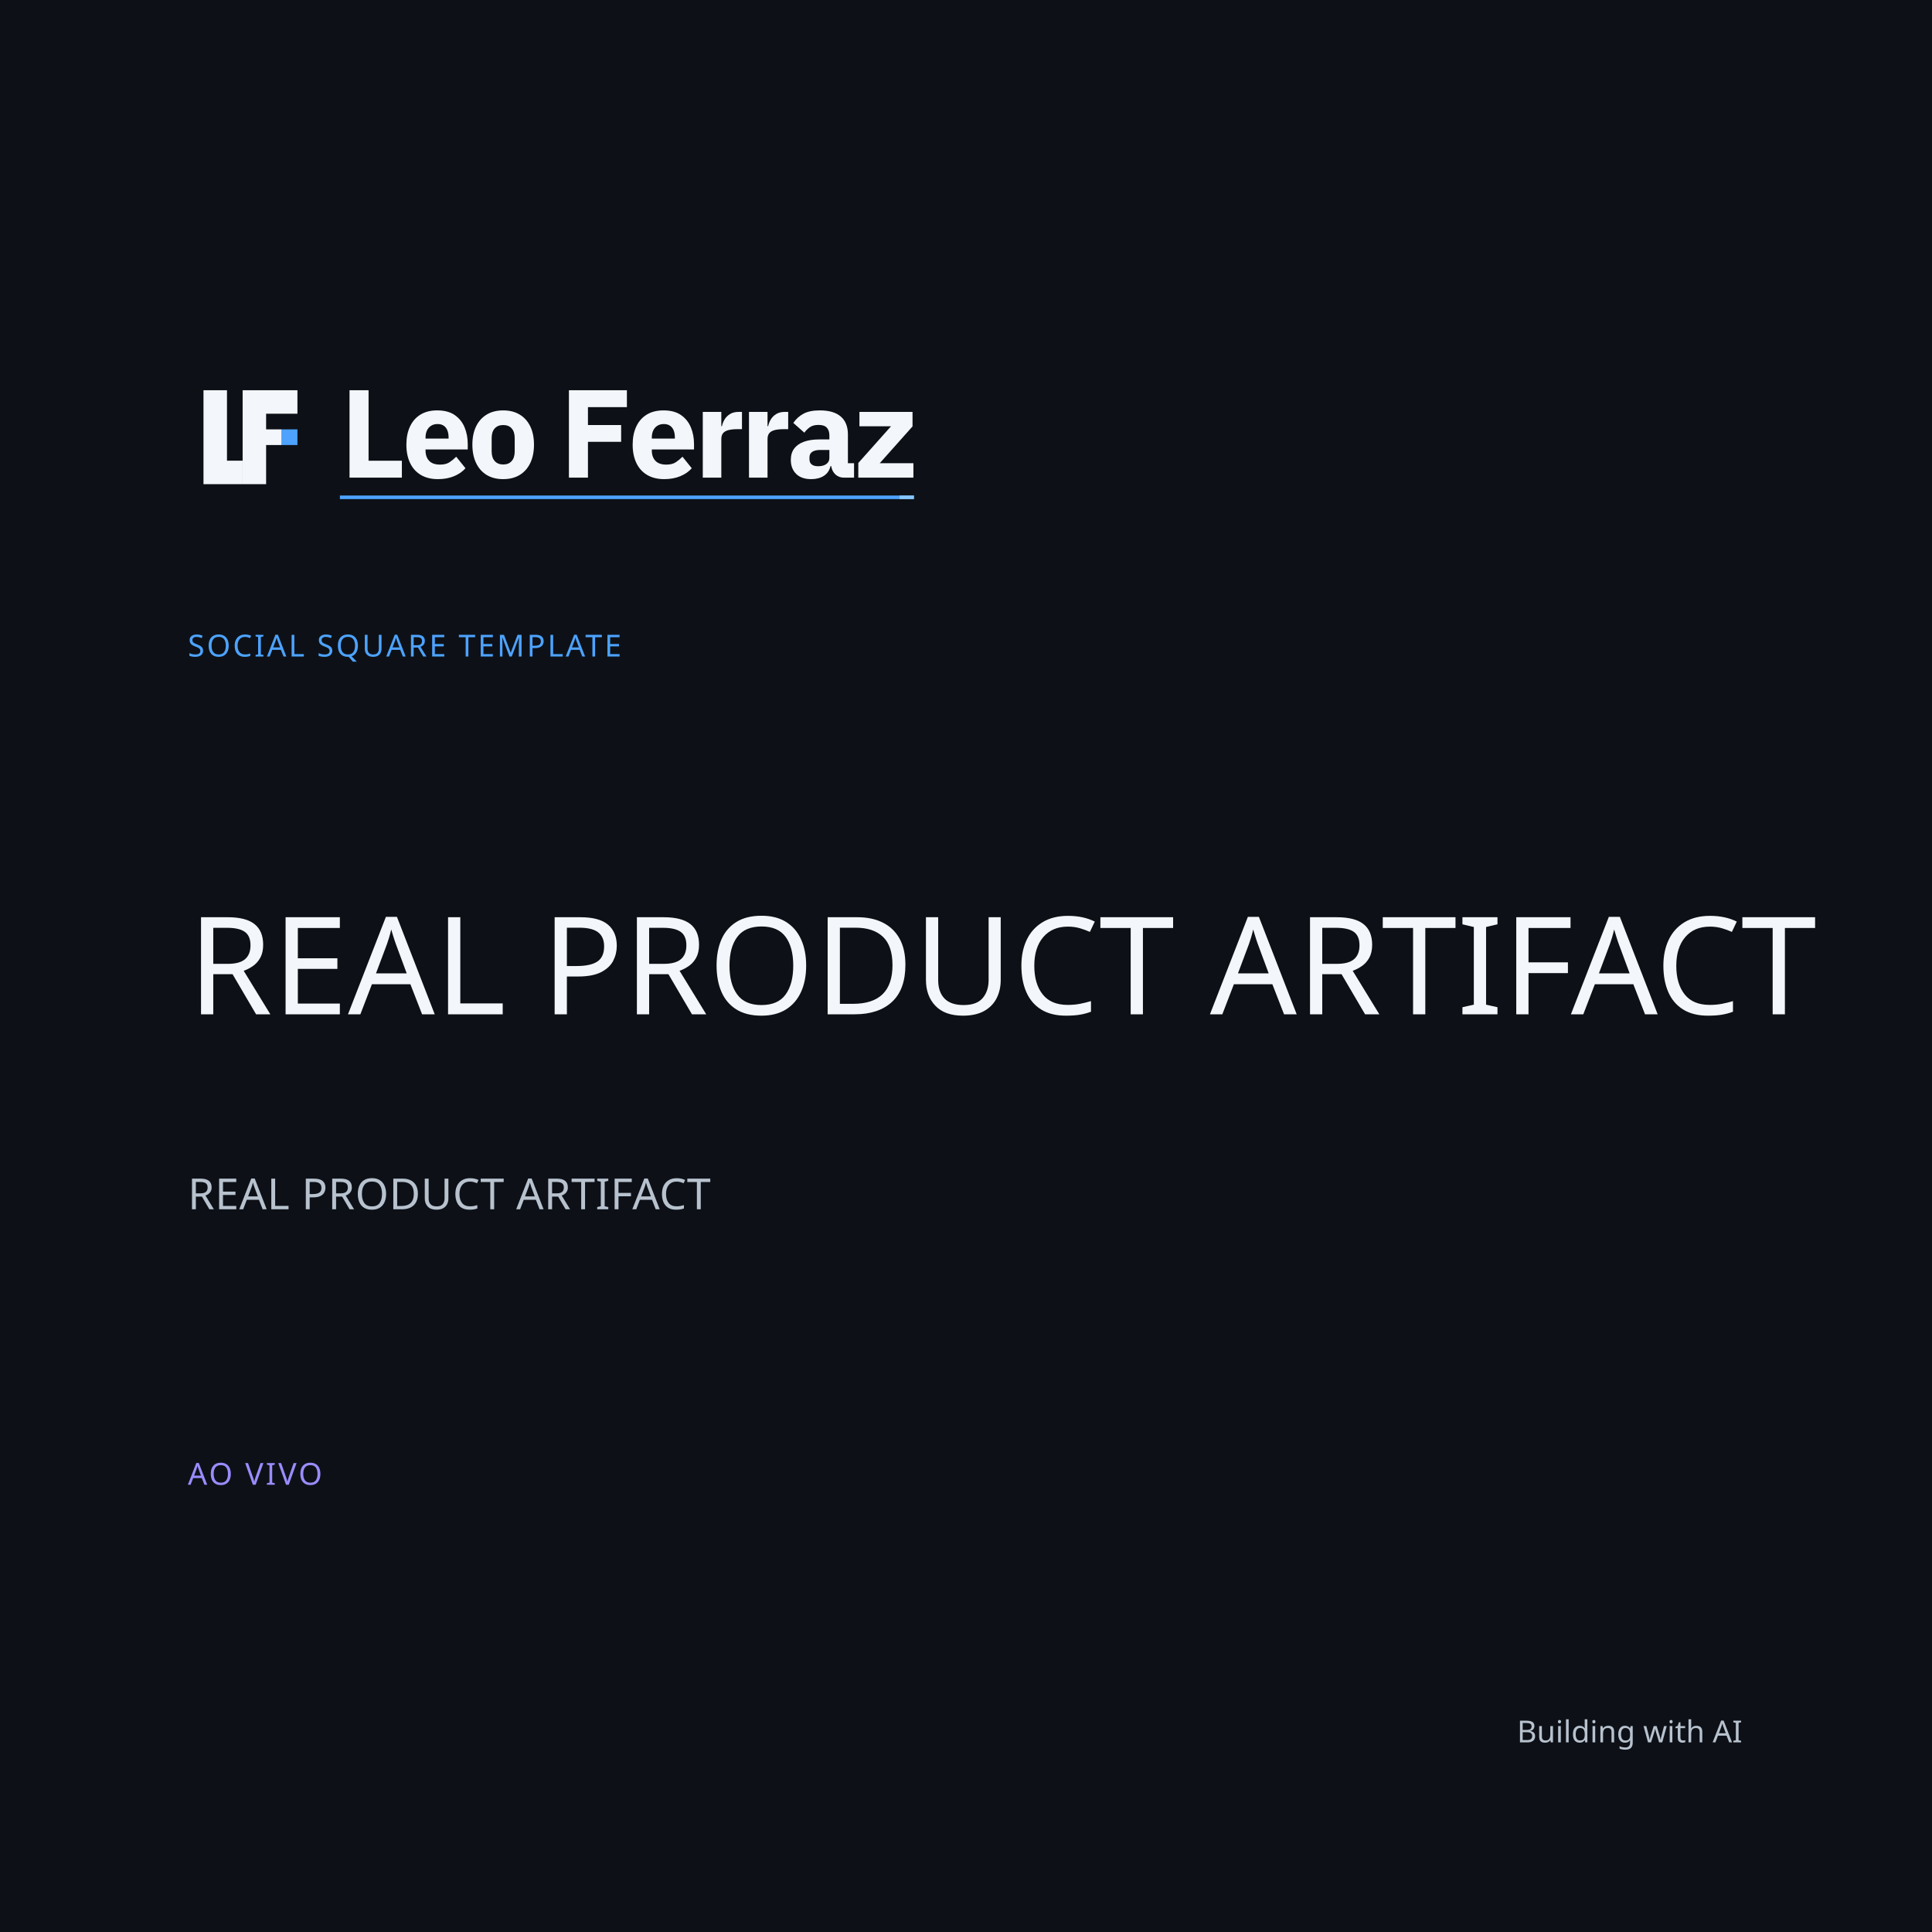
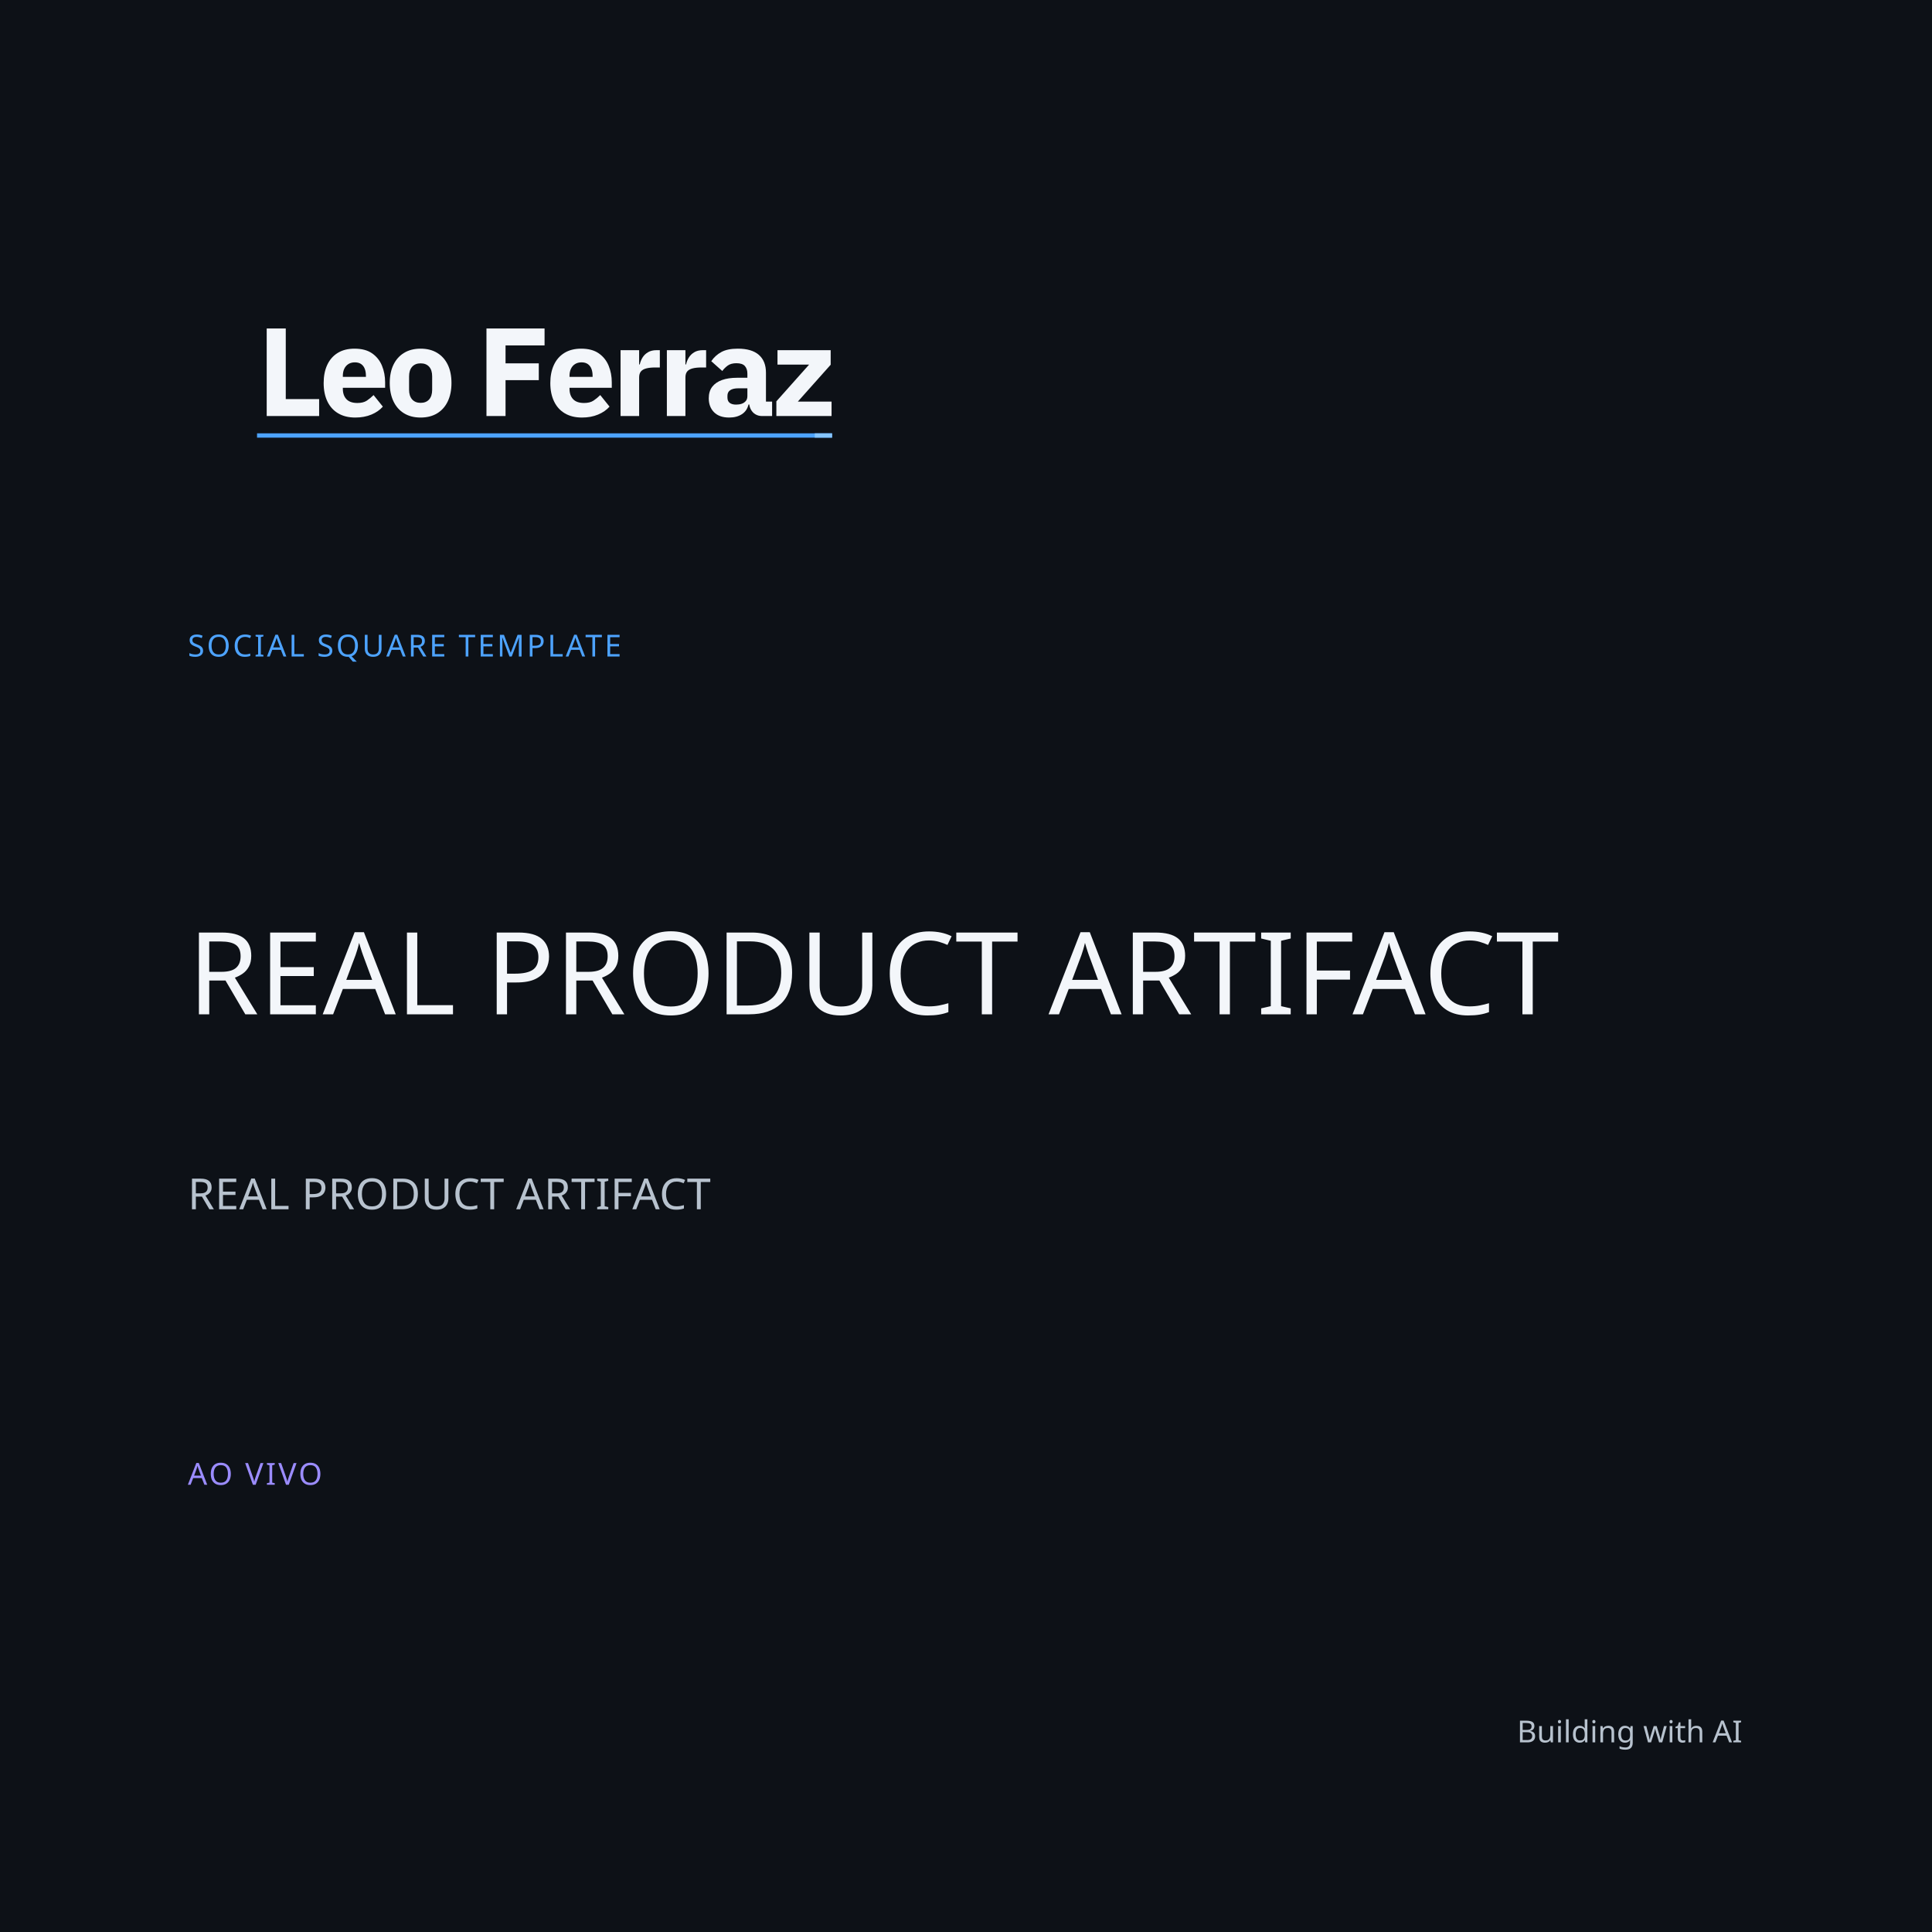
<svg xmlns="http://www.w3.org/2000/svg" viewBox="0 0 1080 1080" width="1080" height="1080" role="img" aria-labelledby="title">
  <rect width="1080" height="1080" fill="#0D1117" />
-   <g data-mark="constructed-lf" transform="translate(105 209.39) scale(1.094)">
-     <path d="M8 8H20V44H28V56H8Z" fill="#F3F6FA" />
-     <path d="M28 8H56V20H40V28H48V36H40V56H28Z" fill="#F3F6FA" />
-     <rect x="48" y="28" width="8" height="8" fill="#4DA3FF" />
+   <g data-signature-variant="wordmark-only" transform="translate(105 122) scale(1.209)">
+     <path d="M60.71 91.45L36.47 91.45L36.47 50.97L45.28 50.97L45.28 83.62L60.71 83.62Z" fill="#F3F6FA" />
+     <path d="M77.41 92.15Q72.77 92.15 69.5 90.2Q66.22 88.26 64.51 84.66Q62.8 81.07 62.8 76.2Q62.8 71.38 64.45 67.82Q66.1 64.25 69.29 62.28Q72.48 60.3 77.07 60.3Q82.11 60.3 85.22 62.48Q88.32 64.65 89.77 68.19Q91.22 71.73 91.22 75.85L91.22 78.4L71.67 78.4L71.67 78.86Q71.67 81.88 73.33 83.65Q74.98 85.42 78.4 85.42Q81.13 85.42 82.78 84.32Q84.43 83.21 85.88 81.76L90.17 87.1Q88.14 89.42 84.87 90.78Q81.59 92.15 77.41 92.15ZM77.24 66.63Q75.5 66.63 74.25 67.41Q73.01 68.19 72.34 69.58Q71.67 70.98 71.67 72.89L71.67 73.35L82.34 73.35L82.34 72.83Q82.34 70.98 81.79 69.58Q81.24 68.19 80.11 67.41Q78.98 66.63 77.24 66.63Z" fill="#F3F6FA" />
+     <path d="M107.63 92.15Q103.17 92.15 99.98 90.2Q96.79 88.26 95.08 84.66Q93.36 81.07 93.36 76.2Q93.36 71.27 95.08 67.73Q96.79 64.19 99.98 62.25Q103.17 60.3 107.63 60.3Q112.1 60.3 115.29 62.25Q118.48 64.19 120.19 67.73Q121.9 71.27 121.9 76.2Q121.9 81.07 120.19 84.66Q118.48 88.26 115.29 90.2Q112.1 92.15 107.63 92.15ZM107.63 85.36Q110.18 85.36 111.58 83.77Q112.97 82.17 112.97 79.33L112.97 73.12Q112.97 70.22 111.58 68.66Q110.18 67.09 107.63 67.09Q105.14 67.09 103.72 68.66Q102.3 70.22 102.3 73.12L102.3 79.33Q102.3 82.17 103.72 83.77Q105.14 85.36 107.63 85.36Z" fill="#F3F6FA" />
+     <path d="M146.9 91.45L138.08 91.45L138.08 50.97L164.94 50.97L164.94 58.8L146.9 58.8L146.9 67.09L162.27 67.09L162.27 74.86L146.9 74.86Z" fill="#F3F6FA" />
+     <path d="M182.22 92.15Q177.58 92.15 174.3 90.2Q171.03 88.26 169.32 84.66Q167.6 81.07 167.6 76.2Q167.6 71.38 169.26 67.82Q170.91 64.25 174.1 62.28Q177.29 60.3 181.87 60.3Q186.92 60.3 190.02 62.48Q193.12 64.65 194.57 68.19Q196.02 71.73 196.02 75.85L196.02 78.4L176.48 78.4L176.48 78.86Q176.48 81.88 178.13 83.65Q179.78 85.42 183.21 85.42Q185.93 85.42 187.58 84.32Q189.24 83.21 190.69 81.76L194.98 87.1Q192.95 89.42 189.67 90.78Q186.4 92.15 182.22 92.15ZM182.05 66.63Q180.31 66.63 179.06 67.41Q177.81 68.19 177.15 69.58Q176.48 70.98 176.48 72.89L176.48 73.35L187.15 73.35L187.15 72.83Q187.15 70.98 186.6 69.58Q186.05 68.19 184.92 67.41Q183.79 66.63 182.05 66.63Z" fill="#F3F6FA" />
+     <path d="M208.67 91.45L200.08 91.45L200.08 61L208.67 61L208.67 67.61L208.96 67.61Q209.31 65.93 210.23 64.42Q211.16 62.91 212.76 61.96Q214.35 61 216.73 61L218.24 61L218.24 69L216.09 69Q213.6 69 211.95 69.44Q210.29 69.87 209.48 70.86Q208.67 71.85 208.67 73.64Z" fill="#F3F6FA" />
+     <path d="M230.07 91.45L221.49 91.45L221.49 61L230.07 61L230.07 67.61L230.36 67.61Q230.71 65.93 231.64 64.42Q232.56 62.91 234.16 61.96Q235.75 61 238.13 61L239.64 61L239.64 69L237.49 69Q235 69 233.35 69.44Q231.69 69.87 230.88 70.86Q230.07 71.85 230.07 73.64Z" fill="#F3F6FA" />
+     <path d="M270.15 91.45L265.39 91.45Q263.83 91.45 262.46 90.67Q261.1 89.88 260.29 88.35Q259.48 86.81 259.48 84.66L259.48 83.91L261.33 86.11L259.24 86.11Q258.55 89.07 256.17 90.61Q253.79 92.15 250.31 92.15Q245.73 92.15 243.29 89.68Q240.86 87.22 240.86 83.27Q240.86 80.02 242.45 77.94Q244.05 75.85 246.98 74.8Q249.91 73.76 253.91 73.76L258.72 73.76L258.72 71.85Q258.72 69.64 257.56 68.34Q256.4 67.03 253.68 67.03Q251.12 67.03 249.62 68.13Q248.11 69.24 247.12 70.63L242.02 66.1Q243.87 63.38 246.72 61.84Q249.56 60.3 254.31 60.3Q260.75 60.3 264.03 63.18Q267.31 66.05 267.31 71.44L267.31 84.78L270.15 84.78ZM258.72 78.63L254.55 78.63Q252.05 78.63 250.78 79.5Q249.5 80.37 249.5 82.05L249.5 82.92Q249.5 84.55 250.54 85.36Q251.59 86.17 253.5 86.17Q254.95 86.17 256.11 85.77Q257.27 85.36 258 84.49Q258.72 83.62 258.72 82.23Z" fill="#F3F6FA" />
+     <path d="M297.64 91.45L272.12 91.45L272.12 84.66L287.26 67.67L272.64 67.67L272.64 61L297.23 61L297.23 67.73L282.04 84.78L297.64 84.78Z" fill="#F3F6FA" />
+     <rect data-accent="underline-line" x="32" y="99.45" width="265.872" height="2" fill="#4DA3FF" />
+     <rect data-accent="underline-terminal" x="289.872" y="99.45" width="8" height="2" fill="#86C5FF" />
  </g>
-   <path d="M224.65 267L195.39 267L195.39 218.14L206.03 218.14L206.03 257.55L224.65 257.55Z" fill="#F3F6FA" />
-   <path d="M244.81 267.84Q239.21 267.84 235.26 265.5Q231.3 263.15 229.24 258.81Q227.17 254.47 227.17 248.59Q227.17 242.78 229.17 238.48Q231.16 234.17 235.01 231.79Q238.86 229.41 244.39 229.41Q250.48 229.41 254.23 232.04Q257.97 234.66 259.72 238.93Q261.47 243.2 261.47 248.17L261.47 251.25L237.88 251.25L237.88 251.81Q237.88 255.45 239.88 257.58Q241.87 259.72 246 259.72Q249.29 259.72 251.29 258.39Q253.28 257.06 255.03 255.31L260.21 261.75Q257.76 264.55 253.81 266.2Q249.85 267.84 244.81 267.84ZM244.6 237.04Q242.5 237.04 241 237.99Q239.49 238.93 238.69 240.61Q237.88 242.29 237.88 244.6L237.88 245.16L250.76 245.16L250.76 244.53Q250.76 242.29 250.1 240.61Q249.43 238.93 248.07 237.99Q246.7 237.04 244.6 237.04Z" fill="#F3F6FA" />
-   <path d="M281.28 267.84Q275.89 267.84 272.04 265.5Q268.19 263.15 266.13 258.81Q264.06 254.47 264.06 248.59Q264.06 242.64 266.13 238.37Q268.19 234.1 272.04 231.76Q275.89 229.41 281.28 229.41Q286.67 229.41 290.52 231.76Q294.37 234.1 296.44 238.37Q298.5 242.64 298.5 248.59Q298.5 254.47 296.44 258.81Q294.37 263.15 290.52 265.5Q286.67 267.84 281.28 267.84ZM281.28 259.65Q284.36 259.65 286.04 257.73Q287.72 255.8 287.72 252.37L287.72 244.88Q287.72 241.38 286.04 239.49Q284.36 237.6 281.28 237.6Q278.27 237.6 276.56 239.49Q274.84 241.38 274.84 244.88L274.84 252.37Q274.84 255.8 276.56 257.73Q278.27 259.65 281.28 259.65Z" fill="#F3F6FA" />
-   <path d="M328.67 267L318.03 267L318.03 218.14L350.44 218.14L350.44 227.59L328.67 227.59L328.67 237.6L347.22 237.6L347.22 246.98L328.67 246.98Z" fill="#F3F6FA" />
-   <path d="M371.3 267.84Q365.7 267.84 361.75 265.5Q357.79 263.15 355.73 258.81Q353.66 254.47 353.66 248.59Q353.66 242.78 355.66 238.48Q357.65 234.17 361.5 231.79Q365.35 229.41 370.88 229.41Q376.97 229.41 380.72 232.04Q384.46 234.66 386.21 238.93Q387.96 243.2 387.96 248.17L387.96 251.25L364.37 251.25L364.37 251.81Q364.37 255.45 366.37 257.58Q368.36 259.72 372.49 259.72Q375.78 259.72 377.78 258.39Q379.77 257.06 381.52 255.31L386.7 261.75Q384.25 264.55 380.29 266.2Q376.34 267.84 371.3 267.84ZM371.09 237.04Q368.99 237.04 367.49 237.99Q365.98 238.93 365.18 240.61Q364.37 242.29 364.37 244.6L364.37 245.16L377.25 245.16L377.25 244.53Q377.25 242.29 376.59 240.61Q375.92 238.93 374.56 237.99Q373.19 237.04 371.09 237.04Z" fill="#F3F6FA" />
-   <path d="M403.22 267L392.86 267L392.86 230.25L403.22 230.25L403.22 238.23L403.57 238.23Q403.99 236.2 405.11 234.38Q406.23 232.56 408.16 231.41Q410.08 230.25 412.95 230.25L414.77 230.25L414.77 239.91L412.18 239.91Q409.17 239.91 407.17 240.44Q405.18 240.96 404.2 242.15Q403.22 243.34 403.22 245.51Z" fill="#F3F6FA" />
-   <path d="M429.05 267L418.69 267L418.69 230.25L429.05 230.25L429.05 238.23L429.4 238.23Q429.82 236.2 430.94 234.38Q432.06 232.56 433.99 231.41Q435.91 230.25 438.78 230.25L440.6 230.25L440.6 239.91L438.01 239.91Q435 239.91 433.01 240.44Q431.01 240.96 430.03 242.15Q429.05 243.34 429.05 245.51Z" fill="#F3F6FA" />
-   <path d="M477.42 267L471.68 267Q469.79 267 468.15 266.06Q466.5 265.11 465.52 263.26Q464.54 261.4 464.54 258.81L464.54 257.9L466.78 260.56L464.26 260.56Q463.42 264.13 460.55 265.99Q457.68 267.84 453.48 267.84Q447.95 267.84 445.01 264.87Q442.07 261.89 442.07 257.13Q442.07 253.21 444 250.69Q445.92 248.17 449.46 246.91Q452.99 245.65 457.82 245.65L463.63 245.65L463.63 243.34Q463.63 240.68 462.23 239.11Q460.83 237.53 457.54 237.53Q454.46 237.53 452.64 238.86Q450.82 240.19 449.63 241.87L443.47 236.41Q445.71 233.12 449.14 231.27Q452.57 229.41 458.31 229.41Q466.08 229.41 470.04 232.88Q473.99 236.34 473.99 242.85L473.99 258.95L477.42 258.95ZM463.63 251.53L458.59 251.53Q455.58 251.53 454.04 252.58Q452.5 253.63 452.5 255.66L452.5 256.71Q452.5 258.67 453.76 259.65Q455.02 260.63 457.33 260.63Q459.08 260.63 460.48 260.14Q461.88 259.65 462.76 258.6Q463.63 257.55 463.63 255.87Z" fill="#F3F6FA" />
-   <path d="M510.6 267L479.8 267L479.8 258.81L498.07 238.3L480.43 238.3L480.43 230.25L510.11 230.25L510.11 238.37L491.77 258.95L510.6 258.95Z" fill="#F3F6FA" />
-   <rect data-accent="underline-line" x="190" y="277" width="320.88" height="2" fill="#4DA3FF" />
-   <rect data-accent="underline-terminal" x="502.88" y="277" width="8" height="2" fill="#86C5FF" />
  <text x="105" y="367" fill="#4DA3FF" font-family="IBM Plex Mono" font-size="17px" font-weight="500" text-anchor="start" letter-spacing="0.075em">SOCIAL SQUARE TEMPLATE</text>
-   <text x="105" y="567" fill="#F3F6FA" font-family="IBM Plex Sans" font-size="76px" font-weight="500" text-anchor="start" letter-spacing="0em">REAL PRODUCT ARTIFACT</text>
+   <text x="105" y="567" fill="#F3F6FA" font-family="IBM Plex Sans" font-size="64px" font-weight="500" text-anchor="start" letter-spacing="0em">REAL PRODUCT ARTIFACT</text>
  <text x="105" y="676" fill="#B7C2CE" font-family="IBM Plex Mono" font-size="24px" font-weight="500" text-anchor="start" letter-spacing="0.01em">REAL PRODUCT ARTIFACT</text>
  <text x="105" y="830" fill="#9B8CFF" font-family="IBM Plex Mono" font-size="17px" font-weight="500" text-anchor="start" letter-spacing="0.075em">AO VIVO</text>
  <text x="974" y="974" fill="#B7C2CE" font-family="IBM Plex Mono" font-size="17px" font-weight="500" text-anchor="end" letter-spacing="0em">Building with AI</text>
</svg>
